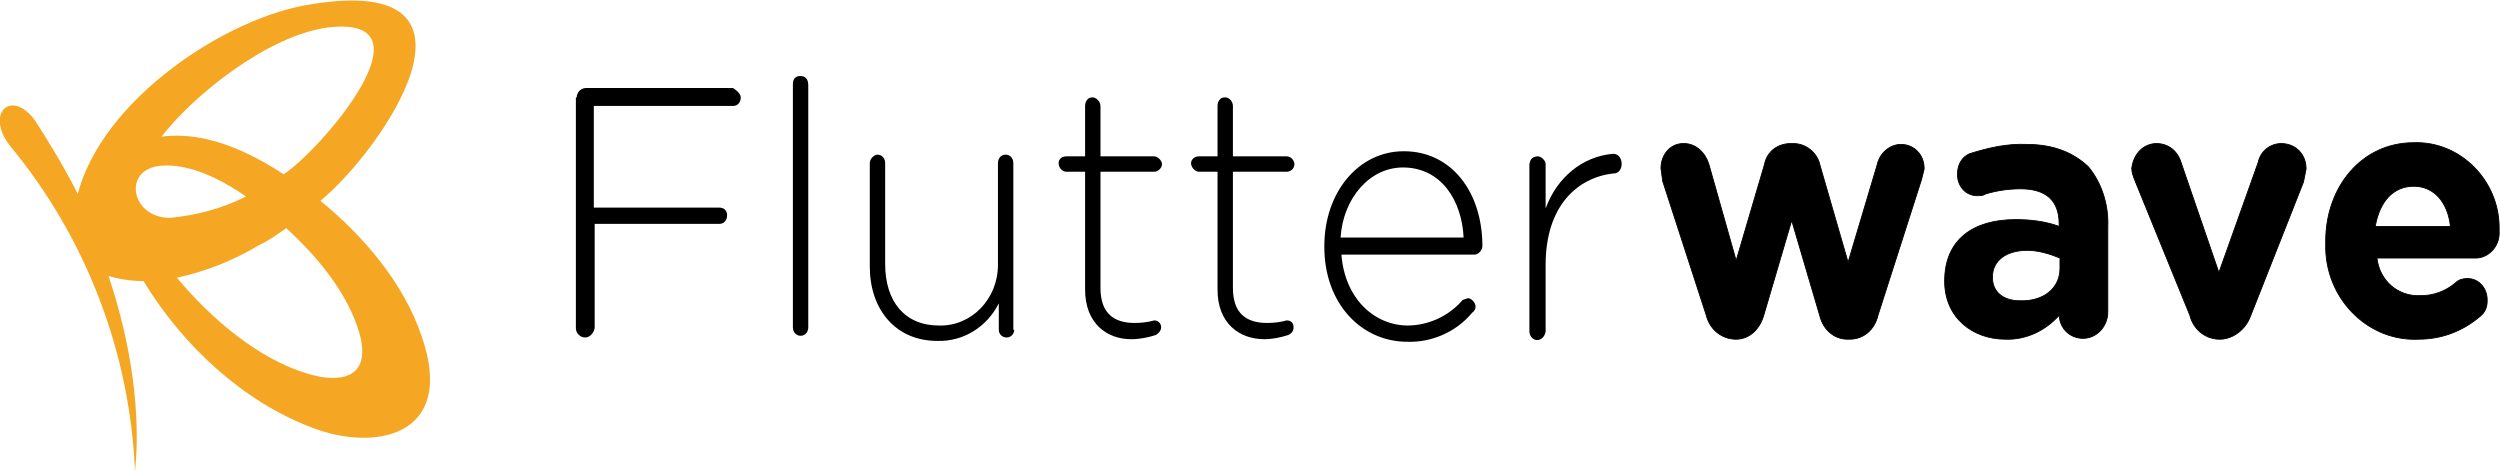
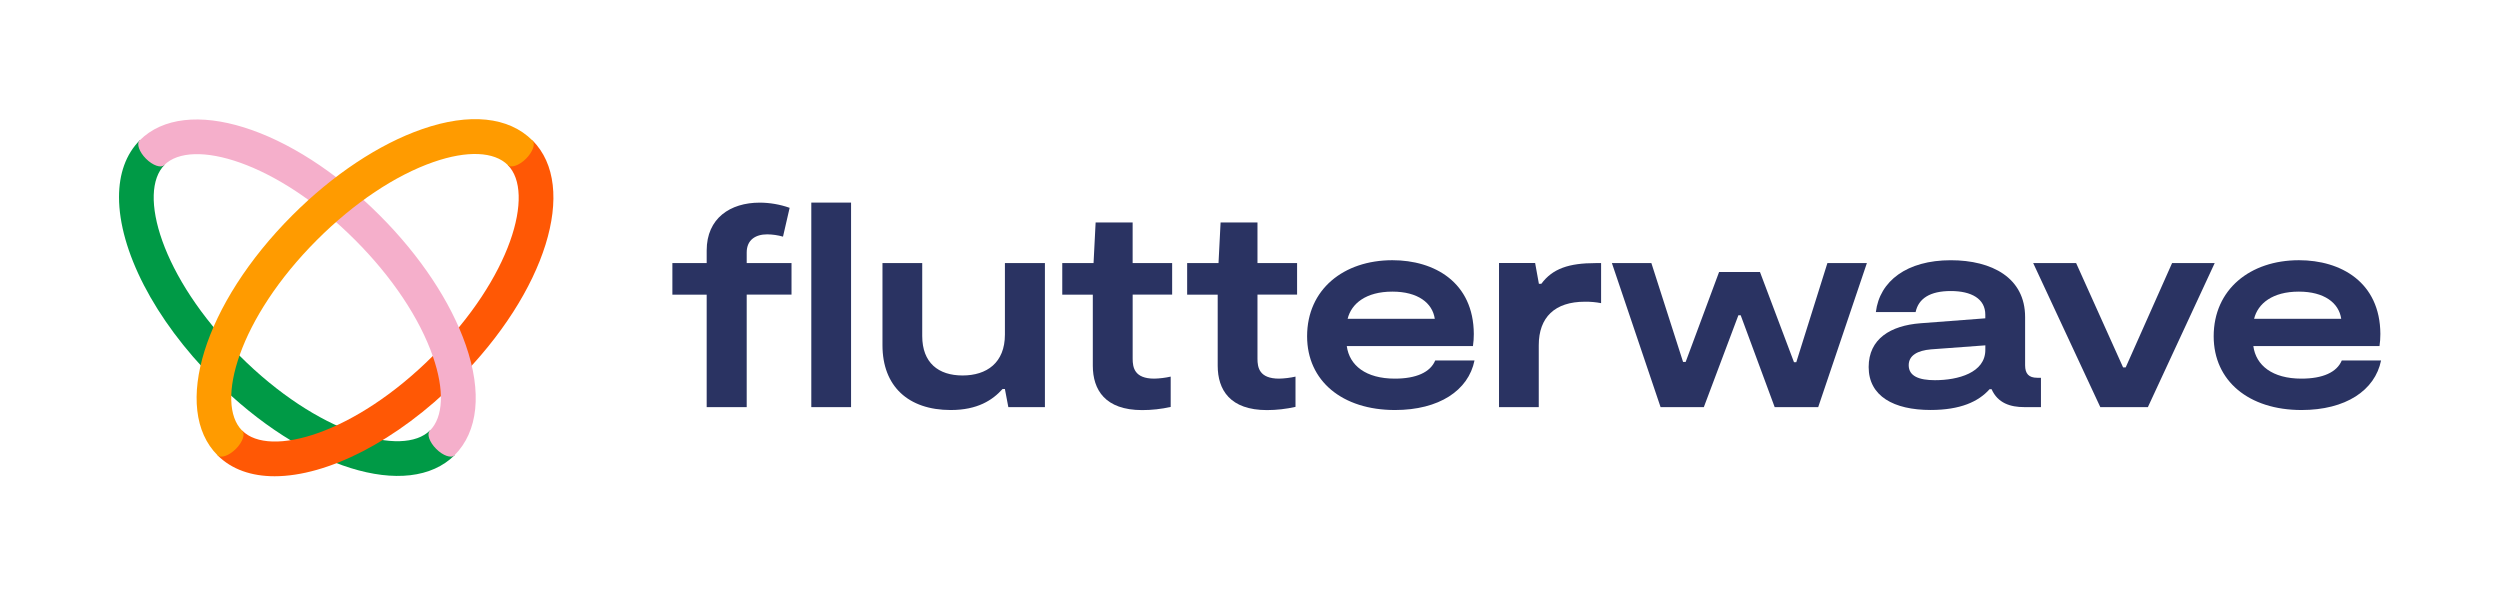
- <svg xmlns="http://www.w3.org/2000/svg" width="2926" height="553" fill="none">
-   <path d="M375 235c71-58 216-267-11-230-99 15-244 111-273 222-15-30-32-58-50-86-28-38-59-8-29 30a640 640 0 0 1 146 381c7-67-4-149-31-229 13 4 28 6 41 6 46 76 117 141 196 171 73 29 170 12 130-105-21-64-70-120-119-160zm10-203c126-14-9 143-53 172-41-27-93-51-143-44 36-47 124-119 196-128zM188 194c34-3 71 16 100 36-28 14-58 22-89 25-46 0-56-57-11-61zm174 244c-59-17-115-65-155-113 33-7 66-20 96-38 11-5 22-13 32-20 35 32 72 75 86 124 14 53-24 57-59 47z" fill="#F5A623" />
-   <path d="M858 103H686c-6 0-11 5-11 11h-1v270c0 6 5 11 11 11 5 0 10-5 11-11V262h146c6 0 9-5 9-10 0-6-4-9-9-9H695V124h163c6 0 9-5 9-10 0-3-3-7-9-11zm79-14h-1c-5 0-8 4-8 9v285c0 6 4 10 9 10 6 0 9-5 9-10V100c0-7-3-11-9-11zm249 102c0-6-4-10-9-10-6 0-9 5-9 10v119c0 40-31 72-69 71-40 0-63-28-63-72V191c0-6-4-10-9-10-4 0-9 5-9 10v121c0 50 30 87 79 87 30 1 58-16 72-44v31c0 6 5 9 9 9 6 0 9-5 9-9h-1V191zm165 10c4 0 9-4 9-9 0-4-5-9-9-9h-63v-59c0-5-5-10-9-10h-1c-5 0-8 5-8 10v59h-22c-5 0-9 3-9 8s4 10 9 10h22v138c0 39 25 58 54 58 10 0 20-2 29-5 3-2 6-5 6-9 0-5-4-8-8-8-7 2-15 3-23 3-24 0-40-11-40-41V201h63zm155 0c5 0 9-4 9-9 0-4-4-9-9-9h-63v-59c0-5-4-10-9-10h-1c-5 0-8 5-8 10v59h-22c-4 0-9 3-9 8s5 10 9 10h22v138c0 39 25 58 55 58 9 0 19-2 28-5 4-2 6-5 6-9 0-5-3-8-8-8-7 2-15 3-23 3-24 0-40-11-40-41V201h63zm137-24c-53 0-93 48-93 111v1c0 67 44 111 97 111 28 1 57-11 76-34 3-2 4-5 4-7 0-5-5-10-9-10l-6 2a86 86 0 0 1-64 30c-39 0-74-31-78-83h156c4 0 9-5 9-10 0-63-36-111-92-111zm-74 101c3-46 34-82 73-82 45 0 69 39 71 82h-144zm319-98c-36 3-66 28-79 64v-52c0-4-5-9-9-9-6 0-9 3-10 9v196c0 5 4 10 9 10s9-4 10-10v-78c0-69 37-102 79-107h1c6 0 9-6 9-11 0-7-4-12-10-12z" fill="#000" />
-   <path d="M2225 169c-13 0-25 10-28 24l-34 114-33-114c-3-14-16-25-31-25h-3c-15 0-28 9-31 25l-33 112-32-113c-4-13-15-24-29-24h-1c-15 0-26 13-26 29l2 15 51 157c4 16 17 27 33 28h2c15 0 27-11 32-27l33-112 33 112c4 16 17 27 32 27h3c16 0 29-11 33-28l51-159 3-12v-1c0-16-12-28-27-28zm147 0c-23-1-45 4-67 11-9 4-14 13-14 24 0 15 11 26 25 25 2 0 5 0 8-2 13-4 27-6 41-6 30 0 45 14 45 41v3c-16-6-34-8-51-8-49 0-83 23-83 72 0 43 33 68 71 68 24 1 47-10 63-28 1 16 13 27 28 27 16 0 29-14 29-31V265c1-25-7-51-23-70-17-16-40-26-72-26zm39 145c0 24-20 39-47 38-19 0-32-10-32-27v-1c0-19 16-31 41-31 12 0 26 4 38 9v12zm259-146c-12 0-24 8-27 22l-46 129-44-128c-4-14-15-23-29-23-15 0-27 12-29 29 0 5 2 10 4 15l64 157c4 16 17 27 33 28h4c14-1 28-11 34-27l62-157 3-15v-1c0-16-12-29-29-29zm155-1c-61 0-103 52-103 115v10c2 61 52 108 109 105 26 0 51-9 72-27 6-5 8-11 8-18v-1c0-14-10-25-23-25-5 0-10 1-14 5a62 62 0 0 1-42 15c-25 1-47-17-50-44h117c15-1 27-15 26-31v-5c0-54-45-101-100-99zm-45 98c5-29 21-47 45-47s40 19 43 47h-88z" fill="#000" stroke="#000" />
+ <svg xmlns="http://www.w3.org/2000/svg" viewBox="0 0 1013.12 241.26">
+   <rect fill="#2a3362" x="328.78" y="82.1" width="16.11" height="82.89" />
+   <path fill="#2a3362" d="M407.24,135.58c0,11.44-7.36,16.58-17.16,16.58s-16.35-5.14-16.35-16V106.62H357.62V139.9c0,16.57,10.39,26.26,27.67,26.26,10.86,0,16.93-4,21-8.52h.94l1.4,7.36h14.82V106.62H407.24Z" />
+   <path fill="#2a3362" d="M565.27,153.44c-11.79,0-18.44-5.37-19.49-13.19h51.13a33.78,33.78,0,0,0,.35-4.91c-.11-21-16-29.89-33-29.89-19.73,0-34.56,11.8-34.56,30.83,0,18.09,14.25,29.88,35.61,29.88,17.87,0,29.77-7.93,32.23-20.08H581.62C579.63,150.87,573.91,153.44,565.27,153.44Zm-1-35.26c10.28,0,16.23,4.55,17.17,11H546.13C547.64,123,553.6,118.18,564.22,118.18Z" />
+   <path fill="#2a3362" d="M624.63,115h-1l-1.52-8.41H607.47V165h16.11V139.9c0-11.33,6.53-17.63,18.68-17.63a32.5,32.5,0,0,1,6.58.58V106.62h-2.25C635.85,106.62,629.18,108.84,624.63,115Z" />
+   <polygon fill="#2a3362" points="727.94 146.78 727.01 146.78 713.23 110.24 696.65 110.24 683.11 146.67 682.06 146.67 669.22 106.62 653.22 106.62 672.95 165 690.47 165 704.48 127.75 705.41 127.75 719.19 165 736.82 165 756.55 106.62 740.55 106.62 727.94 146.78" />
+   <path fill="#2a3362" d="M820.67,148V128.46c0-15.88-13.43-23-30.13-23-17.74,0-28.83,8.41-30.35,21H776.3c1.17-5.49,5.84-8.52,14.24-8.52s14,3.15,14,9.57V129l-26.27,2c-12.14.94-21,6.31-21,17.75,0,11.79,10.16,17.39,25.1,17.39,12.06,0,19.41-3.36,23.91-8.43h.8c2.53,5.7,7.66,7.27,13.24,7.27h6.77V153.09h-1.52C822.18,153.09,820.67,151.46,820.67,148Zm-16.12-6.19c0,9.23-11,12.26-20.43,12.26-6.42,0-10.62-1.63-10.62-6.07,0-4,3.62-5.95,9-6.42l22.06-1.63Z" />
+   <polygon fill="#2a3362" points="880.23 106.62 861.43 148.89 860.38 148.89 841.35 106.62 823.95 106.62 851.15 165 870.42 165 897.5 106.62 880.23 106.62" />
+   <path fill="#2a3362" d="M949,146.08c-2,4.79-7.71,7.36-16.35,7.36-11.79,0-18.44-5.37-19.49-13.19h51.13a33.78,33.78,0,0,0,.35-4.91c-.11-21-16-29.89-33-29.89-19.73,0-34.55,11.8-34.55,30.83,0,18.09,14.24,29.88,35.6,29.88,17.87,0,29.77-7.93,32.23-20.08Zm-17.4-27.9c10.28,0,16.23,4.55,17.17,11H913.47C915,123,920.94,118.18,931.56,118.18Z" />
+   <path fill="#2a3362" d="M302.6,102.32c0-5.14,3.62-7.35,8.29-7.35a24.17,24.17,0,0,1,6.42.93L320,84.22a36.71,36.71,0,0,0-12.14-2.1c-11.91,0-21.48,6.31-21.48,19.38v5.12h-13.9v12.79h13.9V165H302.6v-45.6h18.16V106.62H302.6Z" />
+   <path fill="#2a3362" d="M459,90.16H444l-.84,16.46H430.48v12.79h12.38v28.78c0,9.8,5,18,20,18a52.84,52.84,0,0,0,11.56-1.28V152.62a34.29,34.29,0,0,1-6.66.82c-8.05,0-8.75-4.55-8.75-8.06v-26h16V106.62H459Z" />
+   <path fill="#2a3362" d="M509.59,90.16H494.64l-.84,16.46H481.09v12.79h12.38v28.78c0,9.8,5,18,20,18A52.84,52.84,0,0,0,525,164.88V152.62a34.29,34.29,0,0,1-6.66.82c-8.05,0-8.75-4.55-8.75-8.06v-26h16.05V106.62H509.59Z" />
+   <path fill="#009a46" d="M48.23,79.89c0-9.37,2.74-17.37,8.49-23.12l10,10C55.59,77.86,65.31,112.34,97,144.06s66.19,41.43,77.31,30.32l10,10c-18.76,18.76-61.49,5.45-97.26-30.33C62.24,129.23,48.23,101.07,48.23,79.89Z" />
+   <path fill="#ff5805" d="M111.29,193c-9.37,0-17.37-2.74-23.13-8.49l10-10c11.11,11.11,45.59,1.39,77.31-30.32S216.89,78,205.78,66.89l10-10c18.77,18.76,5.45,61.49-30.33,97.26C160.63,179,132.47,193,111.29,193Z" />
+   <path fill="#f5afcb" d="M188.76,139.84c-6.07-17.48-18.47-36.16-34.92-52.6-35.77-35.78-78.5-49.1-97.26-30.33h0c-1.33,1.34-.18,4.65,2.58,7.41s6.07,3.9,7.4,2.57c11.12-11.11,45.6-1.39,77.31,30.33,15,15,26.18,31.75,31.57,47.25,4.72,13.59,4.26,24.55-1.24,30.05h0c-1.34,1.33-.18,4.65,2.57,7.4s6.07,3.91,7.41,2.57C193.79,174.88,195.42,159,188.76,139.84Z" />
+   <path fill="#ff9b00" d="M215.76,56.91c-9.63-9.63-25.49-11.26-44.67-4.59-17.47,6.06-36.16,18.47-52.6,34.91C82.72,123,69.4,165.73,88.16,184.5h0c1.34,1.33,4.65.18,7.41-2.57s3.91-6.07,2.57-7.41C87,163.41,96.75,128.93,128.47,97.21c15-15,31.75-26.18,47.25-31.57,13.59-4.71,24.55-4.26,30.06,1.24h0c1.33,1.33,4.65.18,7.4-2.58S217.09,58.24,215.76,56.91Z" />
</svg>
